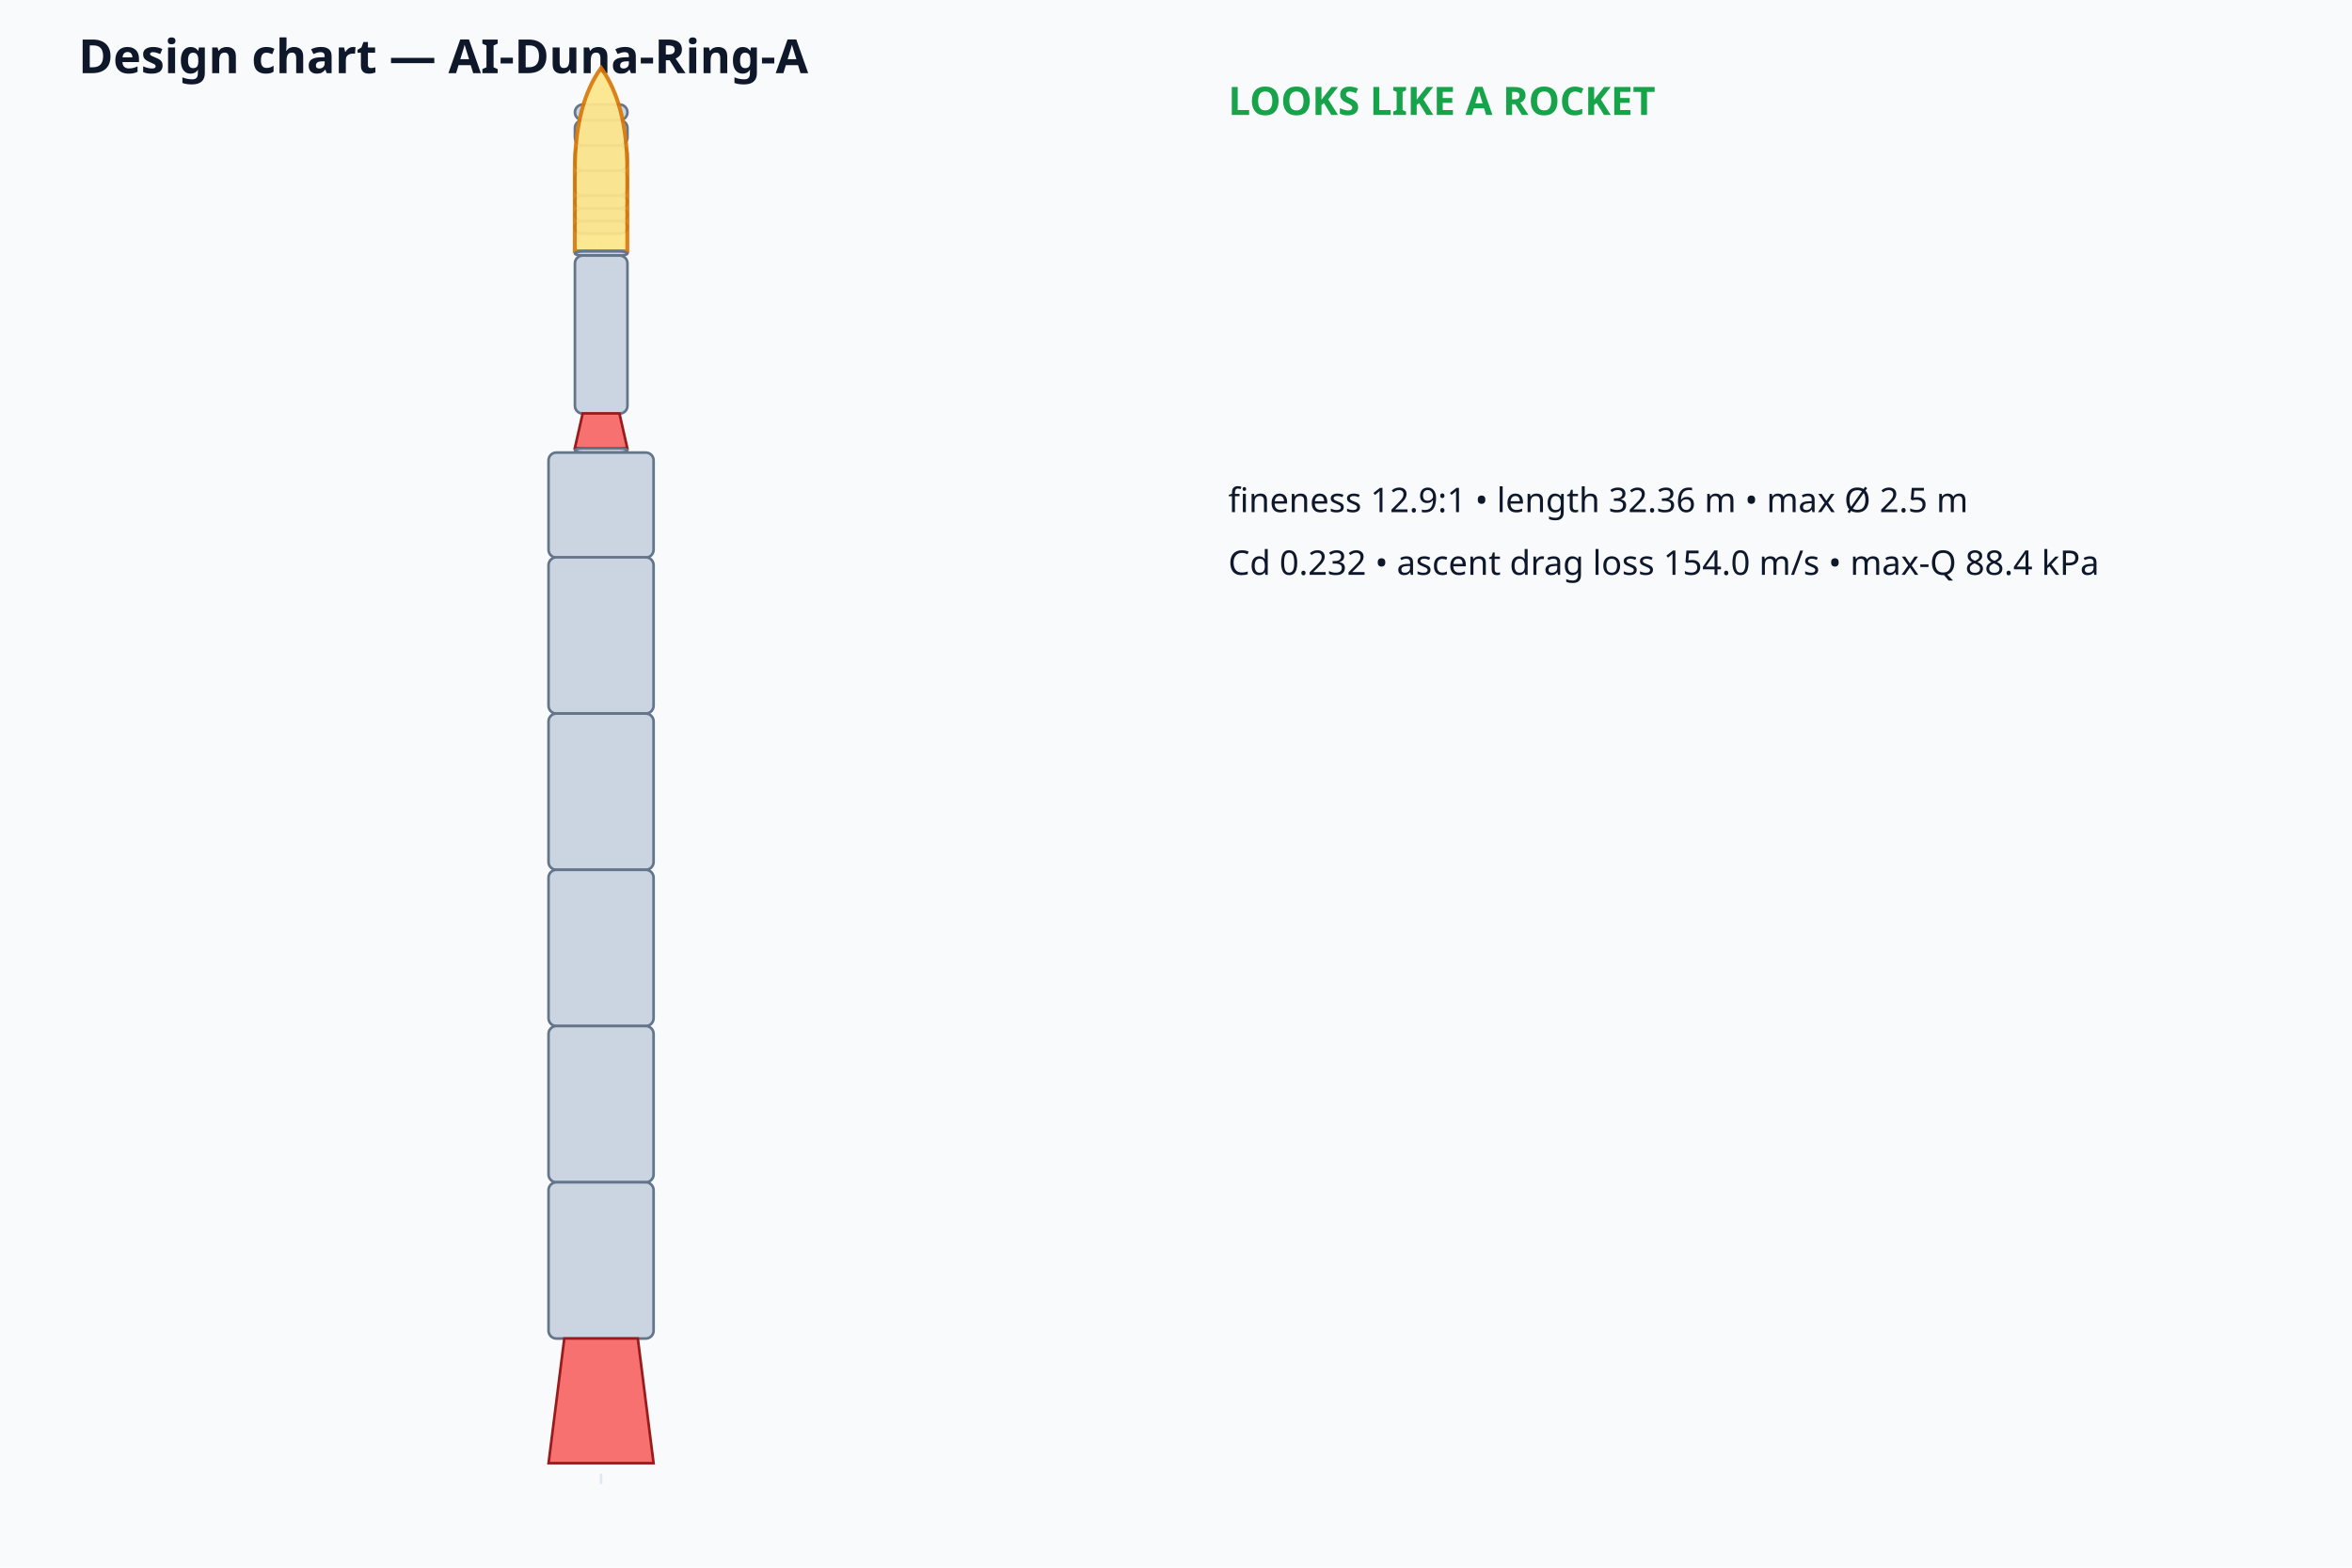
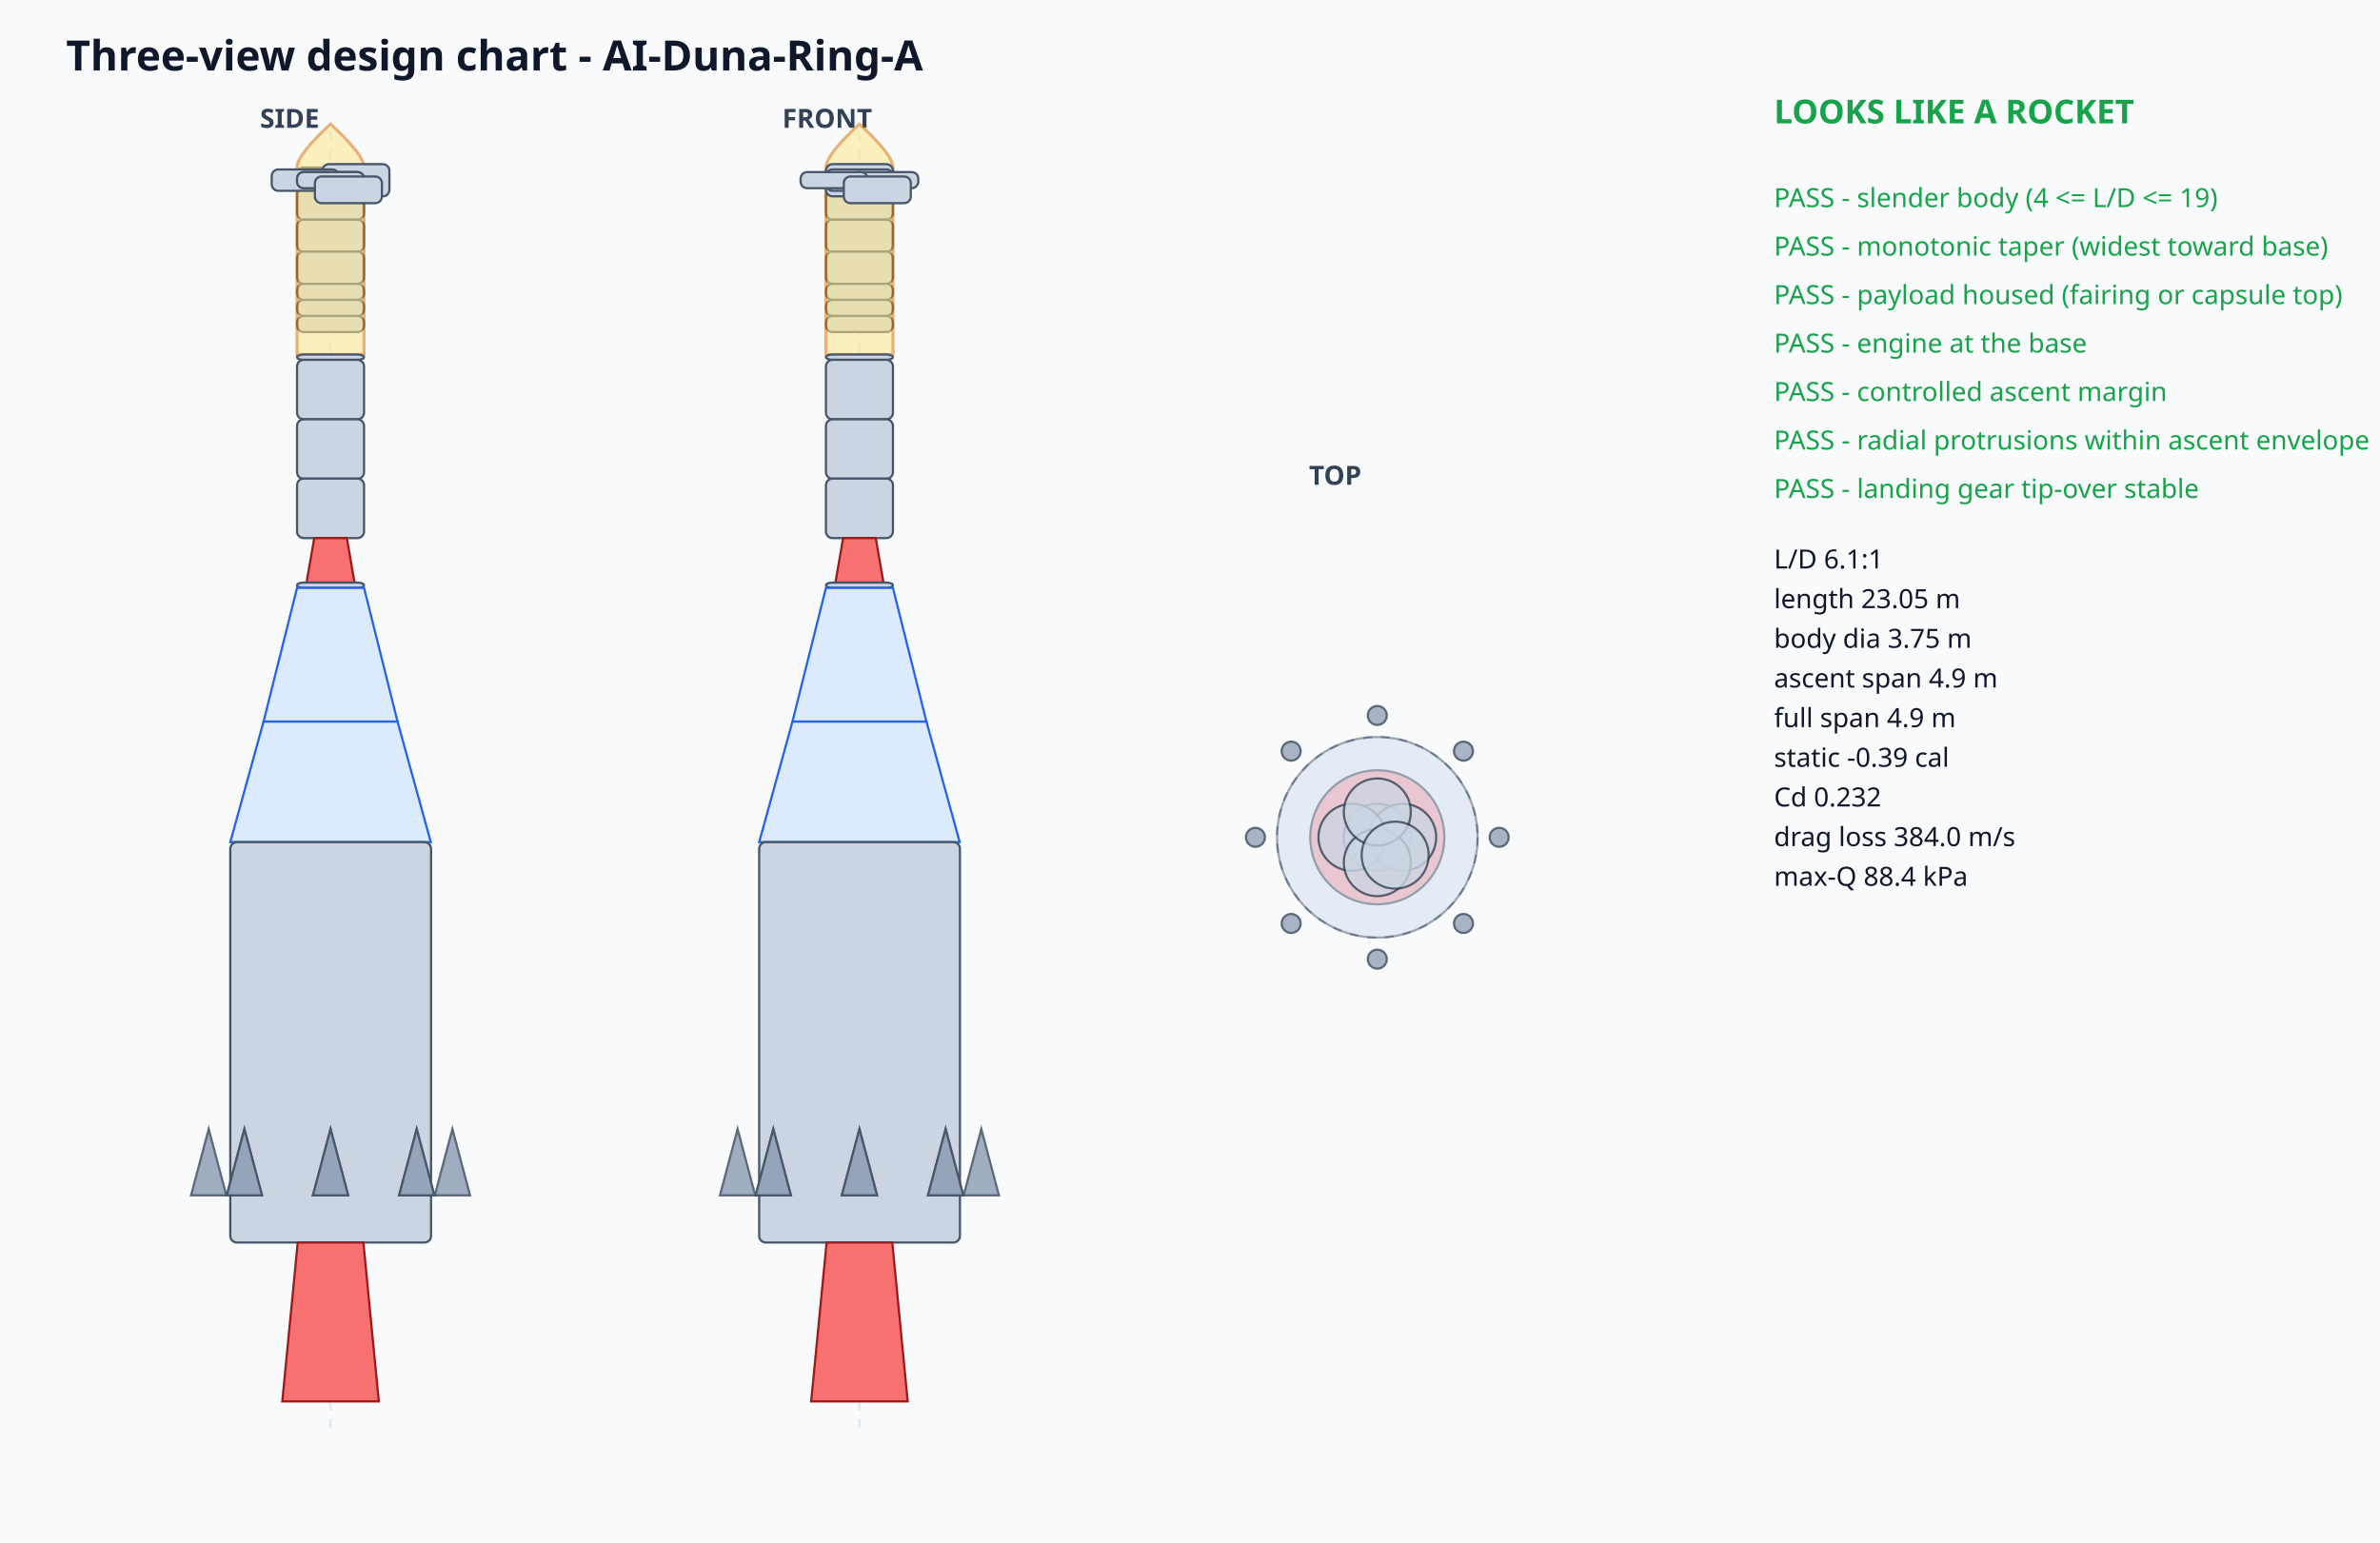
- <svg xmlns="http://www.w3.org/2000/svg" width="900" height="600" viewBox="0 0 900 600" font-family="system-ui,Segoe UI,sans-serif">
-   <rect width="900" height="600" fill="#f8fafc" />
-   <text x="30" y="28" font-size="18" font-weight="700" fill="#0f172a">Design chart — AI-Duna-Ring-A</text>
-   <line x1="230.0" y1="36" x2="230.0" y2="572" stroke="#e2e8f0" stroke-dasharray="4 4" />
-   <rect x="220.0" y="40.0" width="20.1" height="6.0" rx="3" fill="#cbd5e1" stroke="#64748b" />
-   <rect x="220.0" y="46.0" width="20.1" height="9.6" rx="3" fill="#cbd5e1" stroke="#64748b" />
-   <rect x="220.0" y="55.7" width="20.1" height="9.6" rx="3" fill="#cbd5e1" stroke="#64748b" />
-   <rect x="220.0" y="65.3" width="20.1" height="9.6" rx="3" fill="#cbd5e1" stroke="#64748b" />
-   <rect x="220.0" y="74.9" width="20.1" height="4.8" rx="3" fill="#cbd5e1" stroke="#64748b" />
-   <rect x="220.0" y="79.8" width="20.1" height="4.8" rx="3" fill="#cbd5e1" stroke="#64748b" />
-   <rect x="220.0" y="84.6" width="20.1" height="4.8" rx="3" fill="#cbd5e1" stroke="#64748b" />
-   <path d="M 219.955 96.153 L 219.955 65.269 Q 219.955 40.0 230.0 26.0 Q 240.045 40.0 240.045 65.269 L 240.045 96.153 Z" fill="#fde68a" stroke="#d97706" stroke-width="1.5" opacity="0.92" />
-   <rect x="220.0" y="96.2" width="20.1" height="1.6" rx="3" fill="#cbd5e1" stroke="#64748b" />
-   <rect x="220.0" y="97.8" width="20.1" height="60.5" rx="3" fill="#cbd5e1" stroke="#64748b" />
-   <polygon points="222.969,158.22 237.031,158.22 240.045,171.559 219.955,171.559" fill="#f87171" stroke="#991b1b" />
-   <rect x="220.0" y="171.6" width="20.1" height="1.6" rx="3" fill="#cbd5e1" stroke="#64748b" />
-   <rect x="209.9" y="173.2" width="40.2" height="40.2" rx="3" fill="#cbd5e1" stroke="#64748b" />
-   <rect x="209.9" y="213.3" width="40.2" height="59.8" rx="3" fill="#cbd5e1" stroke="#64748b" />
-   <rect x="209.9" y="273.1" width="40.2" height="59.8" rx="3" fill="#cbd5e1" stroke="#64748b" />
-   <rect x="209.9" y="332.9" width="40.2" height="59.8" rx="3" fill="#cbd5e1" stroke="#64748b" />
-   <rect x="209.9" y="392.7" width="40.2" height="59.8" rx="3" fill="#cbd5e1" stroke="#64748b" />
-   <rect x="209.9" y="452.5" width="40.2" height="59.8" rx="3" fill="#cbd5e1" stroke="#64748b" />
-   <polygon points="215.938,512.269 244.062,512.269 250.089,560.0 209.911,560.0" fill="#f87171" stroke="#991b1b" />
-   <text x="470" y="44" font-size="15" font-weight="700" fill="#16a34a">LOOKS LIKE A ROCKET</text>
-   <text x="470" y="196" font-size="13" fill="#0f172a">fineness 12.9:1  •  length 32.36 m  •  max Ø 2.5 m</text>
-   <text x="470" y="220" font-size="13" fill="#0f172a">Cd 0.232  •  ascent drag loss 154.0 m/s  •  max-Q 88.4 kPa</text>
+ <svg xmlns="http://www.w3.org/2000/svg" width="1080" height="700" viewBox="0 0 1080 700" font-family="system-ui,Segoe UI,sans-serif">
+   <rect width="1080" height="700" fill="#f8fafc" />
+   <text x="30" y="32" font-size="19" font-weight="700" fill="#0f172a">Three-view design chart - AI-Duna-Ring-A</text>
+   <text x="805" y="56" font-size="15" font-weight="700" fill="#16a34a">LOOKS LIKE A ROCKET</text>
+   <text x="118" y="58" font-size="12" font-weight="700" fill="#334155">SIDE</text>
+   <text x="355" y="58" font-size="12" font-weight="700" fill="#334155">FRONT</text>
+   <text x="594" y="220" font-size="12" font-weight="700" fill="#334155">TOP</text>
+   <line x1="150.0" y1="60" x2="150.0" y2="650" stroke="#e2e8f0" stroke-dasharray="4 4" />
+   <line x1="390.0" y1="60" x2="390.0" y2="650" stroke="#e2e8f0" stroke-dasharray="4 4" />
+   <circle cx="625.0" cy="380.0" r="45.5" fill="none" stroke="#94a3b8" stroke-dasharray="4 4" />
+   <rect x="134.8" y="76.0" width="30.4" height="9.1" rx="3" fill="#cbd5e1" stroke="#475569" />
+   <rect x="134.8" y="85.1" width="30.4" height="14.6" rx="3" fill="#cbd5e1" stroke="#475569" />
+   <rect x="134.8" y="99.7" width="30.4" height="14.6" rx="3" fill="#cbd5e1" stroke="#475569" />
+   <rect x="134.8" y="114.2" width="30.4" height="14.6" rx="3" fill="#cbd5e1" stroke="#475569" />
+   <rect x="134.8" y="128.8" width="30.4" height="7.3" rx="3" fill="#cbd5e1" stroke="#475569" />
+   <rect x="134.8" y="136.1" width="30.4" height="7.3" rx="3" fill="#cbd5e1" stroke="#475569" />
+   <rect x="134.8" y="143.4" width="30.4" height="7.3" rx="3" fill="#cbd5e1" stroke="#475569" />
+   <path d="M 134.8 160.9 L 134.8 76.0 Q 134.8 70.3 150.0 56.3 Q 165.2 70.3 165.2 76.0 L 165.2 160.9 Z" fill="#fde68a" stroke="#d97706" stroke-width="1.4" opacity="0.55" />
+   <rect x="134.8" y="160.9" width="30.4" height="2.4" rx="3" fill="#cbd5e1" stroke="#475569" />
+   <rect x="134.8" y="163.3" width="30.4" height="27.0" rx="3" fill="#cbd5e1" stroke="#475569" />
+   <rect x="134.8" y="190.3" width="30.4" height="27.0" rx="3" fill="#cbd5e1" stroke="#475569" />
+   <rect x="134.8" y="217.2" width="30.4" height="27.0" rx="3" fill="#cbd5e1" stroke="#475569" />
+   <polygon points="142.6,244.2 157.4,244.2 160.9,264.4 139.1,264.4" fill="#f87171" stroke="#991b1b" />
+   <rect x="134.8" y="264.4" width="30.4" height="2.4" rx="3" fill="#cbd5e1" stroke="#475569" />
+   <polygon points="134.8,266.8 165.2,266.8 180.4,327.5 119.6,327.5" fill="#dbeafe" stroke="#2563eb" />
+   <polygon points="119.6,327.5 180.4,327.5 195.5,382.2 104.5,382.2" fill="#dbeafe" stroke="#2563eb" />
+   <rect x="104.5" y="382.2" width="91.1" height="181.7" rx="3" fill="#cbd5e1" stroke="#475569" />
+   <polygon points="135.1,563.9 164.9,563.9 171.9,636.0 128.1,636.0" fill="#f87171" stroke="#991b1b" />
+   <rect x="146.3" y="74.5" width="30.4" height="14.6" rx="3" fill="#cbd5e1" stroke="#475569" />
+   <rect x="123.3" y="76.9" width="30.4" height="9.7" rx="3" fill="#cbd5e1" stroke="#475569" />
+   <rect x="134.8" y="78.1" width="30.4" height="7.3" rx="3" fill="#cbd5e1" stroke="#475569" />
+   <rect x="134.8" y="78.1" width="30.4" height="7.3" rx="3" fill="#cbd5e1" stroke="#475569" />
+   <rect x="142.9" y="80.1" width="30.4" height="12.1" rx="3" fill="#cbd5e1" stroke="#475569" />
+   <polygon points="205.3,512.4 197.3,542.5 213.3,542.5" fill="#94a3b8" stroke="#475569" opacity="0.88" />
+   <polygon points="189.1,512.4 181.1,542.5 197.1,542.5" fill="#94a3b8" stroke="#475569" opacity="0.88" />
+   <polygon points="150.0,512.4 142.0,542.5 158.0,542.5" fill="#94a3b8" stroke="#475569" opacity="0.88" />
+   <polygon points="110.9,512.4 102.9,542.5 118.9,542.5" fill="#94a3b8" stroke="#475569" opacity="0.88" />
+   <polygon points="94.7,512.4 86.7,542.5 102.7,542.5" fill="#94a3b8" stroke="#475569" opacity="0.88" />
+   <polygon points="110.9,512.4 102.9,542.5 118.9,542.5" fill="#94a3b8" stroke="#475569" opacity="0.88" />
+   <polygon points="150.0,512.4 142.0,542.5 158.0,542.5" fill="#94a3b8" stroke="#475569" opacity="0.88" />
+   <polygon points="189.1,512.4 181.1,542.5 197.1,542.5" fill="#94a3b8" stroke="#475569" opacity="0.88" />
+   <rect x="374.8" y="76.0" width="30.4" height="9.1" rx="3" fill="#cbd5e1" stroke="#475569" />
+   <rect x="374.8" y="85.1" width="30.4" height="14.6" rx="3" fill="#cbd5e1" stroke="#475569" />
+   <rect x="374.8" y="99.7" width="30.4" height="14.6" rx="3" fill="#cbd5e1" stroke="#475569" />
+   <rect x="374.8" y="114.2" width="30.4" height="14.6" rx="3" fill="#cbd5e1" stroke="#475569" />
+   <rect x="374.8" y="128.8" width="30.4" height="7.3" rx="3" fill="#cbd5e1" stroke="#475569" />
+   <rect x="374.8" y="136.1" width="30.4" height="7.3" rx="3" fill="#cbd5e1" stroke="#475569" />
+   <rect x="374.8" y="143.4" width="30.4" height="7.3" rx="3" fill="#cbd5e1" stroke="#475569" />
+   <path d="M 374.8 160.9 L 374.8 76.0 Q 374.8 70.3 390.0 56.3 Q 405.2 70.3 405.2 76.0 L 405.2 160.9 Z" fill="#fde68a" stroke="#d97706" stroke-width="1.4" opacity="0.55" />
+   <rect x="374.8" y="160.9" width="30.4" height="2.4" rx="3" fill="#cbd5e1" stroke="#475569" />
+   <rect x="374.8" y="163.3" width="30.4" height="27.0" rx="3" fill="#cbd5e1" stroke="#475569" />
+   <rect x="374.8" y="190.3" width="30.4" height="27.0" rx="3" fill="#cbd5e1" stroke="#475569" />
+   <rect x="374.8" y="217.2" width="30.4" height="27.0" rx="3" fill="#cbd5e1" stroke="#475569" />
+   <polygon points="382.6,244.2 397.4,244.2 400.9,264.4 379.1,264.4" fill="#f87171" stroke="#991b1b" />
+   <rect x="374.8" y="264.4" width="30.4" height="2.4" rx="3" fill="#cbd5e1" stroke="#475569" />
+   <polygon points="374.8,266.8 405.2,266.8 420.4,327.5 359.6,327.5" fill="#dbeafe" stroke="#2563eb" />
+   <polygon points="359.6,327.5 420.4,327.5 435.5,382.2 344.5,382.2" fill="#dbeafe" stroke="#2563eb" />
+   <rect x="344.5" y="382.2" width="91.1" height="181.7" rx="3" fill="#cbd5e1" stroke="#475569" />
+   <polygon points="375.1,563.9 404.9,563.9 411.9,636.0 368.1,636.0" fill="#f87171" stroke="#991b1b" />
+   <rect x="374.8" y="74.5" width="30.4" height="14.6" rx="3" fill="#cbd5e1" stroke="#475569" />
+   <rect x="374.8" y="76.9" width="30.4" height="9.7" rx="3" fill="#cbd5e1" stroke="#475569" />
+   <rect x="386.3" y="78.1" width="30.4" height="7.3" rx="3" fill="#cbd5e1" stroke="#475569" />
+   <rect x="363.3" y="78.1" width="30.4" height="7.3" rx="3" fill="#cbd5e1" stroke="#475569" />
+   <rect x="382.9" y="80.1" width="30.4" height="12.1" rx="3" fill="#cbd5e1" stroke="#475569" />
+   <polygon points="390.0,512.4 382.0,542.5 398.0,542.5" fill="#94a3b8" stroke="#475569" opacity="0.88" />
+   <polygon points="429.1,512.4 421.1,542.5 437.1,542.5" fill="#94a3b8" stroke="#475569" opacity="0.88" />
+   <polygon points="445.3,512.4 437.3,542.5 453.3,542.5" fill="#94a3b8" stroke="#475569" opacity="0.88" />
+   <polygon points="429.1,512.4 421.1,542.5 437.1,542.5" fill="#94a3b8" stroke="#475569" opacity="0.88" />
+   <polygon points="390.0,512.4 382.0,542.5 398.0,542.5" fill="#94a3b8" stroke="#475569" opacity="0.88" />
+   <polygon points="350.9,512.4 342.9,542.5 358.9,542.5" fill="#94a3b8" stroke="#475569" opacity="0.88" />
+   <polygon points="334.7,512.4 326.7,542.5 342.7,542.5" fill="#94a3b8" stroke="#475569" opacity="0.88" />
+   <polygon points="350.9,512.4 342.9,542.5 358.9,542.5" fill="#94a3b8" stroke="#475569" opacity="0.88" />
+   <circle cx="625.0" cy="380.0" r="45.5" fill="#dbeafe" stroke="#475569" opacity="0.30" />
+   <circle cx="625.0" cy="380.0" r="45.5" fill="#cbd5e1" stroke="#475569" opacity="0.30" />
+   <circle cx="625.0" cy="380.0" r="30.4" fill="#dbeafe" stroke="#475569" opacity="0.30" />
+   <circle cx="625.0" cy="380.0" r="30.4" fill="#f87171" stroke="#475569" opacity="0.30" />
+   <circle cx="625.0" cy="380.0" r="15.2" fill="#cbd5e1" stroke="#475569" opacity="0.30" />
+   <circle cx="625.0" cy="380.0" r="15.2" fill="#cbd5e1" stroke="#475569" opacity="0.30" />
+   <circle cx="625.0" cy="380.0" r="15.2" fill="#cbd5e1" stroke="#475569" opacity="0.30" />
+   <circle cx="625.0" cy="380.0" r="15.2" fill="#cbd5e1" stroke="#475569" opacity="0.30" />
+   <circle cx="636.5" cy="380.0" r="15.2" fill="#cbd5e1" stroke="#334155" opacity="0.80" />
+   <circle cx="613.5" cy="380.0" r="15.2" fill="#cbd5e1" stroke="#334155" opacity="0.80" />
+   <circle cx="625.0" cy="391.5" r="15.2" fill="#cbd5e1" stroke="#334155" opacity="0.80" />
+   <circle cx="625.0" cy="368.5" r="15.2" fill="#cbd5e1" stroke="#334155" opacity="0.80" />
+   <circle cx="633.1" cy="388.1" r="15.2" fill="#cbd5e1" stroke="#334155" opacity="0.80" />
+   <circle cx="680.3" cy="380.0" r="4.3" fill="#94a3b8" stroke="#334155" opacity="0.80" />
+   <circle cx="664.1" cy="419.1" r="4.3" fill="#94a3b8" stroke="#334155" opacity="0.80" />
+   <circle cx="625.0" cy="435.3" r="4.3" fill="#94a3b8" stroke="#334155" opacity="0.80" />
+   <circle cx="585.9" cy="419.1" r="4.3" fill="#94a3b8" stroke="#334155" opacity="0.80" />
+   <circle cx="569.7" cy="380.0" r="4.3" fill="#94a3b8" stroke="#334155" opacity="0.80" />
+   <circle cx="585.9" cy="340.9" r="4.3" fill="#94a3b8" stroke="#334155" opacity="0.80" />
+   <circle cx="625.0" cy="324.7" r="4.3" fill="#94a3b8" stroke="#334155" opacity="0.80" />
+   <circle cx="664.1" cy="340.9" r="4.3" fill="#94a3b8" stroke="#334155" opacity="0.80" />
+   <text x="805" y="94" font-size="12" fill="#16a34a">PASS - slender body (4 &lt;= L/D &lt;= 19)</text>
+   <text x="805" y="116" font-size="12" fill="#16a34a">PASS - monotonic taper (widest toward base)</text>
+   <text x="805" y="138" font-size="12" fill="#16a34a">PASS - payload housed (fairing or capsule top)</text>
+   <text x="805" y="160" font-size="12" fill="#16a34a">PASS - engine at the base</text>
+   <text x="805" y="182" font-size="12" fill="#16a34a">PASS - controlled ascent margin</text>
+   <text x="805" y="204" font-size="12" fill="#16a34a">PASS - radial protrusions within ascent envelope</text>
+   <text x="805" y="226" font-size="12" fill="#16a34a">PASS - landing gear tip-over stable</text>
+   <text x="805" y="258" font-size="12" fill="#0f172a">L/D 6.1:1</text>
+   <text x="805" y="276" font-size="12" fill="#0f172a">length 23.05 m</text>
+   <text x="805" y="294" font-size="12" fill="#0f172a">body dia 3.75 m</text>
+   <text x="805" y="312" font-size="12" fill="#0f172a">ascent span 4.9 m</text>
+   <text x="805" y="330" font-size="12" fill="#0f172a">full span 4.9 m</text>
+   <text x="805" y="348" font-size="12" fill="#0f172a">static -0.39 cal</text>
+   <text x="805" y="366" font-size="12" fill="#0f172a">Cd 0.232</text>
+   <text x="805" y="384" font-size="12" fill="#0f172a">drag loss 384.0 m/s</text>
+   <text x="805" y="402" font-size="12" fill="#0f172a">max-Q 88.4 kPa</text>
</svg>
